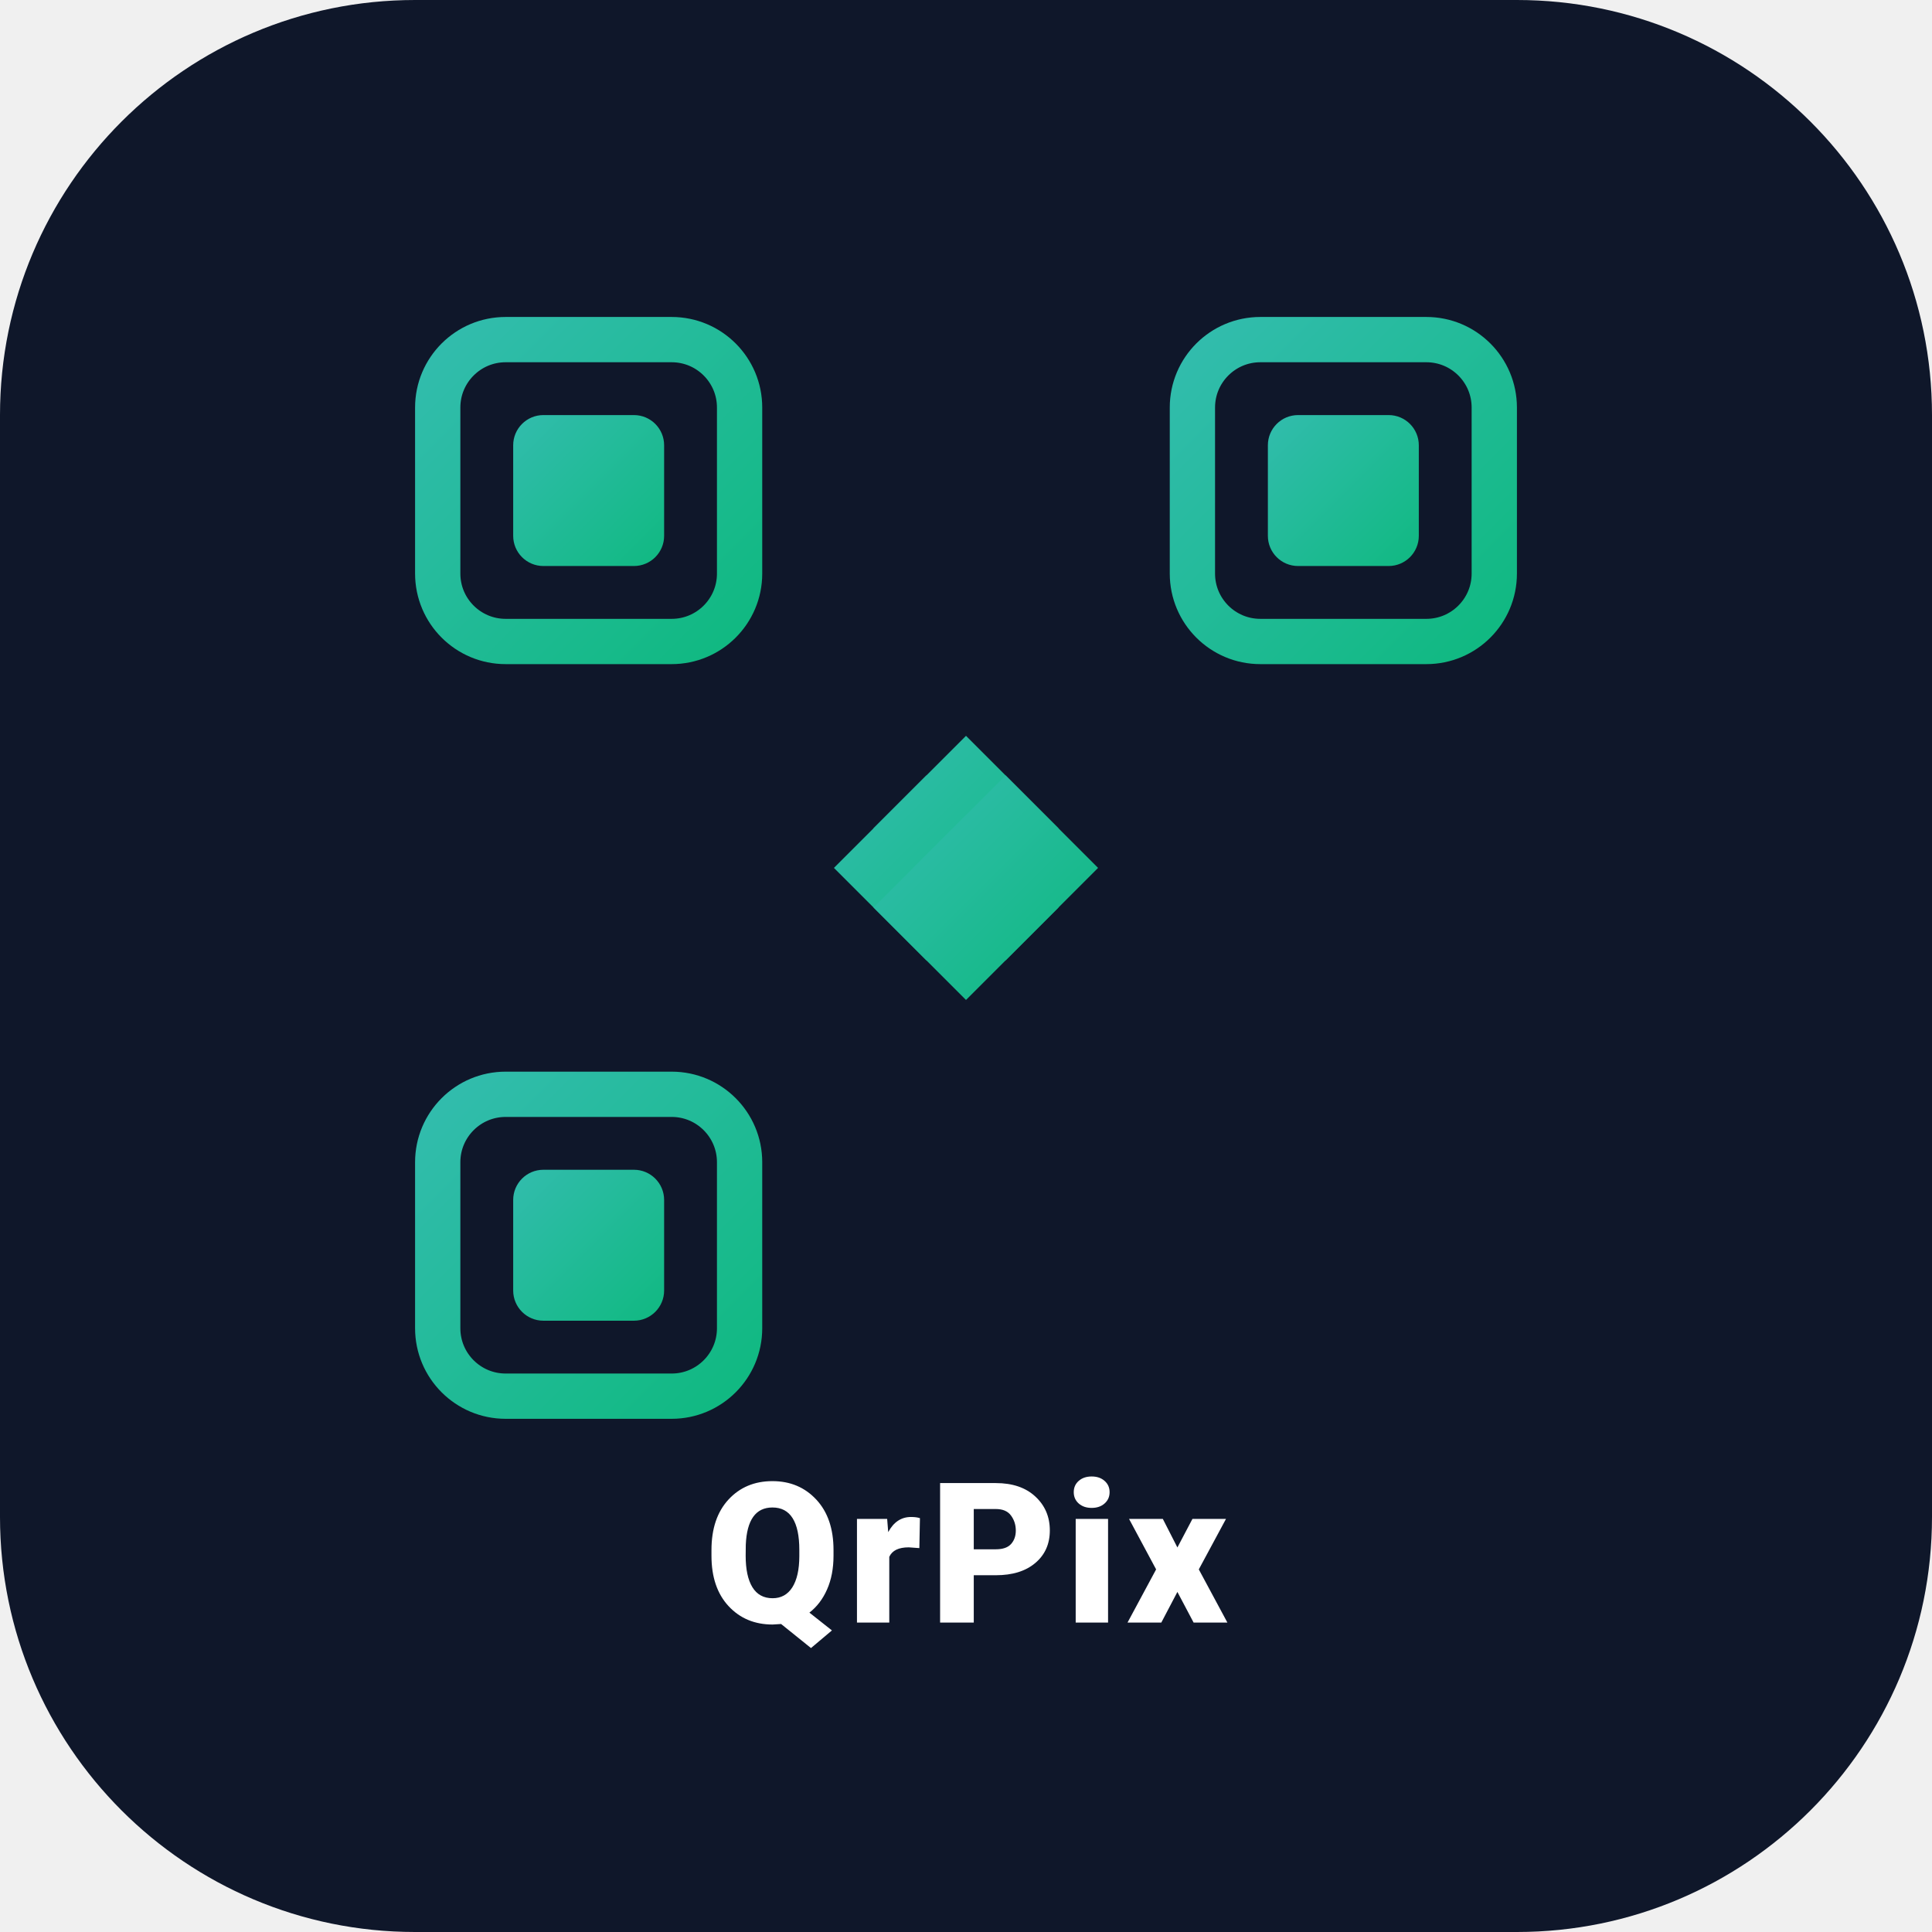
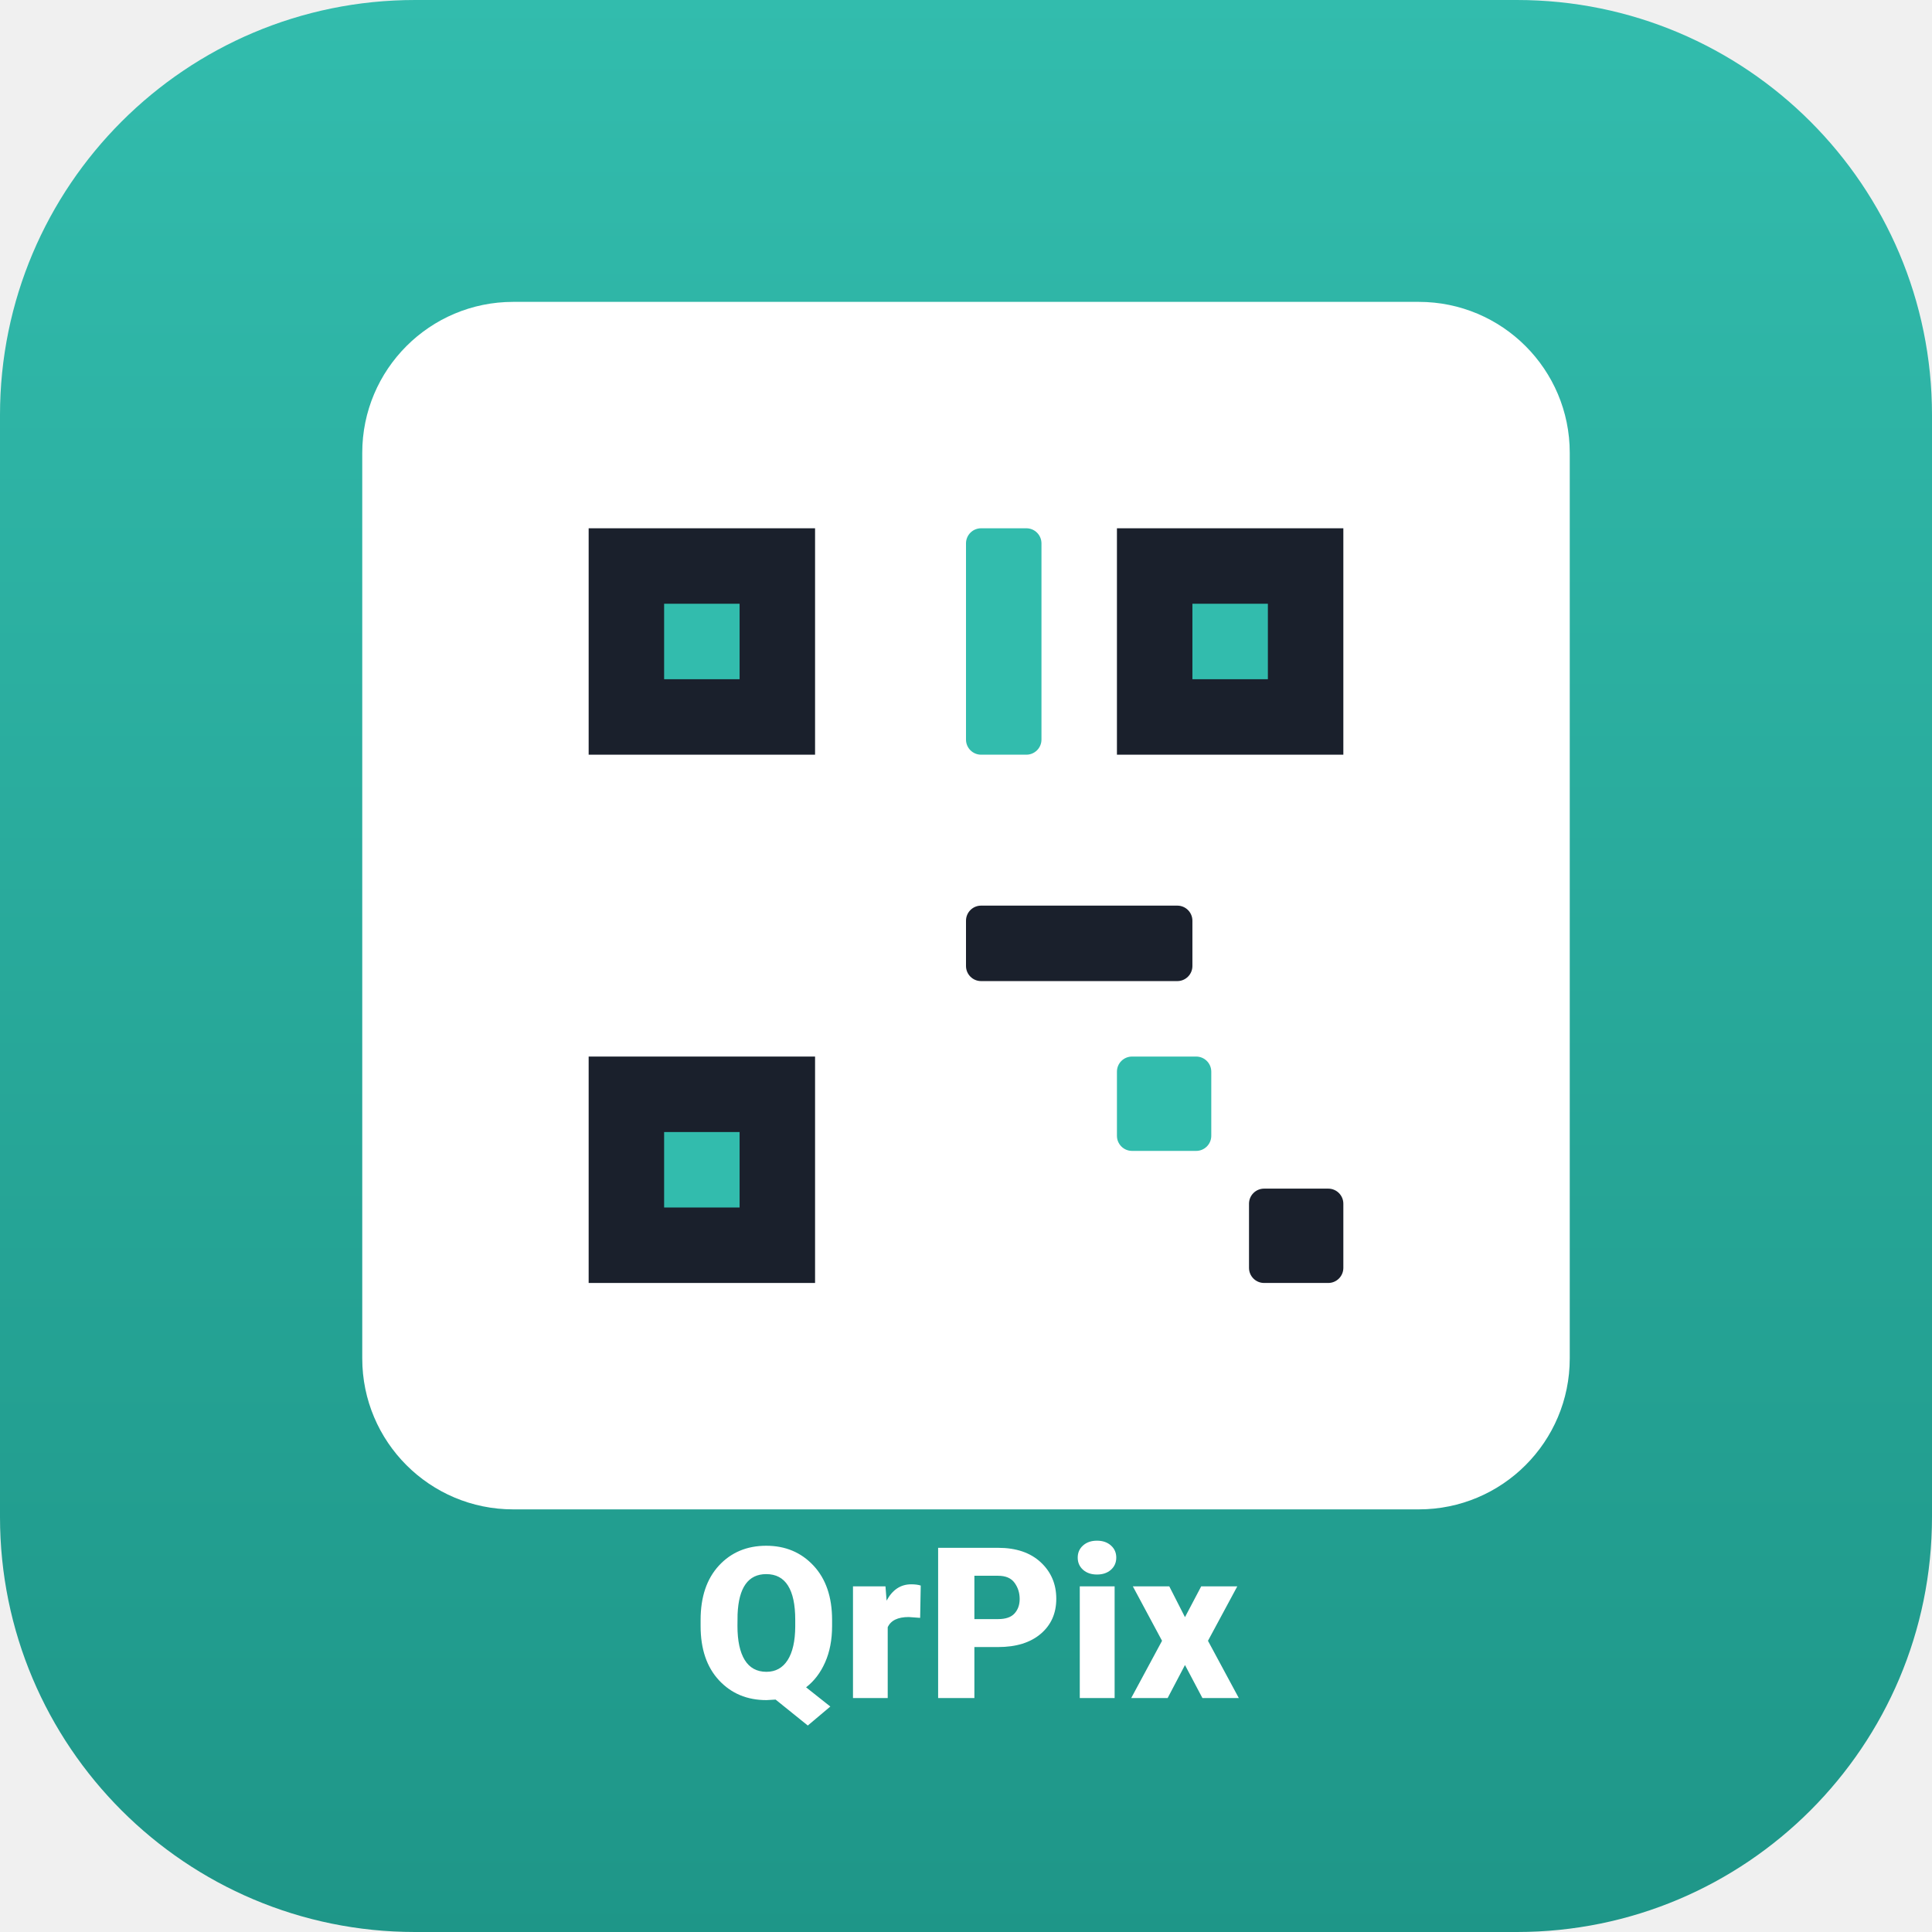
<svg xmlns="http://www.w3.org/2000/svg" viewBox="0 0 512 512" width="512" height="512">
  <defs>
-     <linearGradient id="pixGrad" x1="0%" y1="0%" x2="100%" y2="100%">
+     <linearGradient id="bgGrad" x1="0%" y1="0%" x2="0%" y2="100%">
      <stop offset="0%" stop-color="#32BCAD" />
-       <stop offset="100%" stop-color="#10B981" />
+       <stop offset="100%" stop-color="#1E9688" />
    </linearGradient>
  </defs>
-   <rect width="512" height="512" rx="110" fill="#0F172A" />
-   <rect x="116" y="90" width="80" height="80" rx="18" fill="none" stroke="url(#pixGrad)" stroke-width="12" />
-   <rect x="136" y="110" width="40" height="40" rx="8" fill="url(#pixGrad)" />
-   <rect x="316" y="90" width="80" height="80" rx="18" fill="none" stroke="url(#pixGrad)" stroke-width="12" />
-   <rect x="336" y="110" width="40" height="40" rx="8" fill="url(#pixGrad)" />
-   <rect x="116" y="290" width="80" height="80" rx="18" fill="none" stroke="url(#pixGrad)" stroke-width="12" />
-   <rect x="136" y="310" width="40" height="40" rx="8" fill="url(#pixGrad)" />
-   <g transform="translate(256, 230) scale(0.7)" fill="url(#pixGrad)">
-     <path d="M0 -50 L35 -15 L0 20 L-35 -15 Z" />
-     <path d="M-50 0 L-15 35 L20 0 L-15 -35 Z" />
-     <path d="M0 50 L35 15 L0 -20 L-35 15 Z" />
-     <path d="M50 0 L15 35 L-20 0 L15 -35 Z" />
-   </g>
-   <text x="50%" y="430" font-family="'Segoe UI', Roboto, sans-serif" font-weight="800" font-size="52" fill="#FFFFFF" text-anchor="middle" letter-spacing="2">QrPix</text>
+   <rect width="512" height="512" rx="110" fill="url(#bgGrad)" />
+   <rect x="96" y="80" width="320" height="320" rx="40" fill="#FFFFFF" />
+   <path d="M 156 140 h 60 v 60 h -60 z M 296 140 h 60 v 60 h -60 z M 156 280 h 60 v 60 h -60 z" fill="#1A202C" />
+   <path d="M 176 160 h 20 v 20 h -20 z M 316 160 h 20 v 20 h -20 z M 176 300 h 20 v 20 h -20 z" fill="#32BCAD" />
+   <rect x="296" y="280" width="25" height="25" rx="4" fill="#32BCAD" />
+   <rect x="331" y="315" width="25" height="25" rx="4" fill="#1A202C" />
+   <rect x="256" y="140" width="20" height="60" rx="4" fill="#32BCAD" />
+   <rect x="256" y="240" width="60" height="20" rx="4" fill="#1A202C" />
+   <text x="50%" y="450" font-family="'Segoe UI', Roboto, sans-serif" font-weight="900" font-size="56" fill="#FFFFFF" text-anchor="middle" letter-spacing="1">QrPix</text>
</svg>
